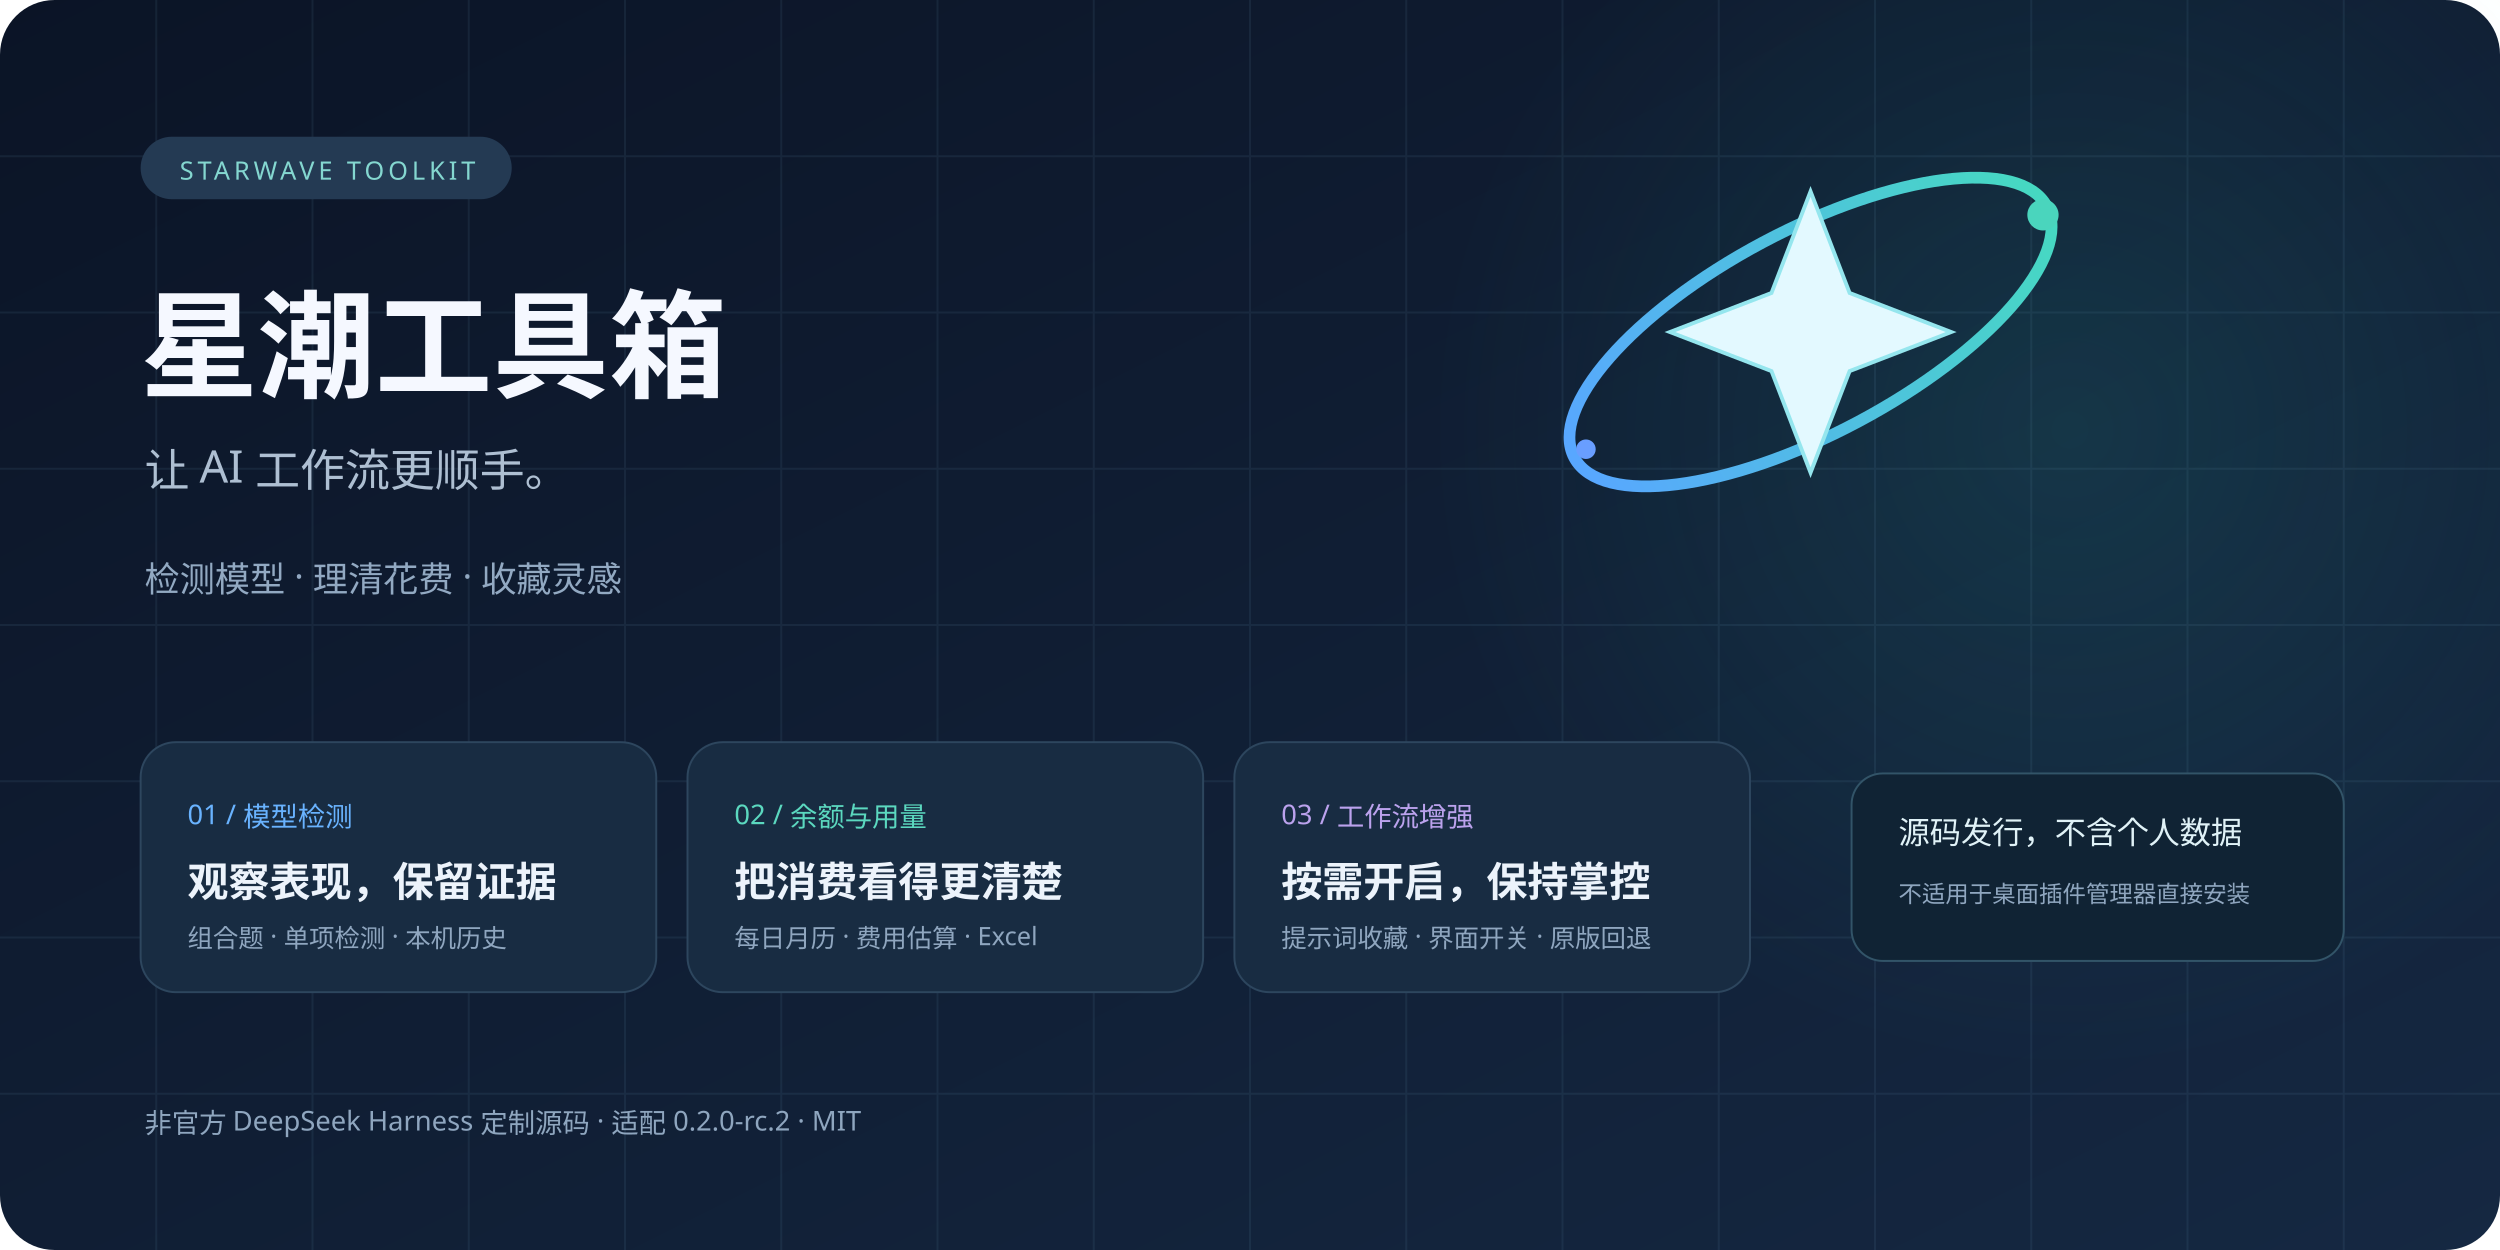
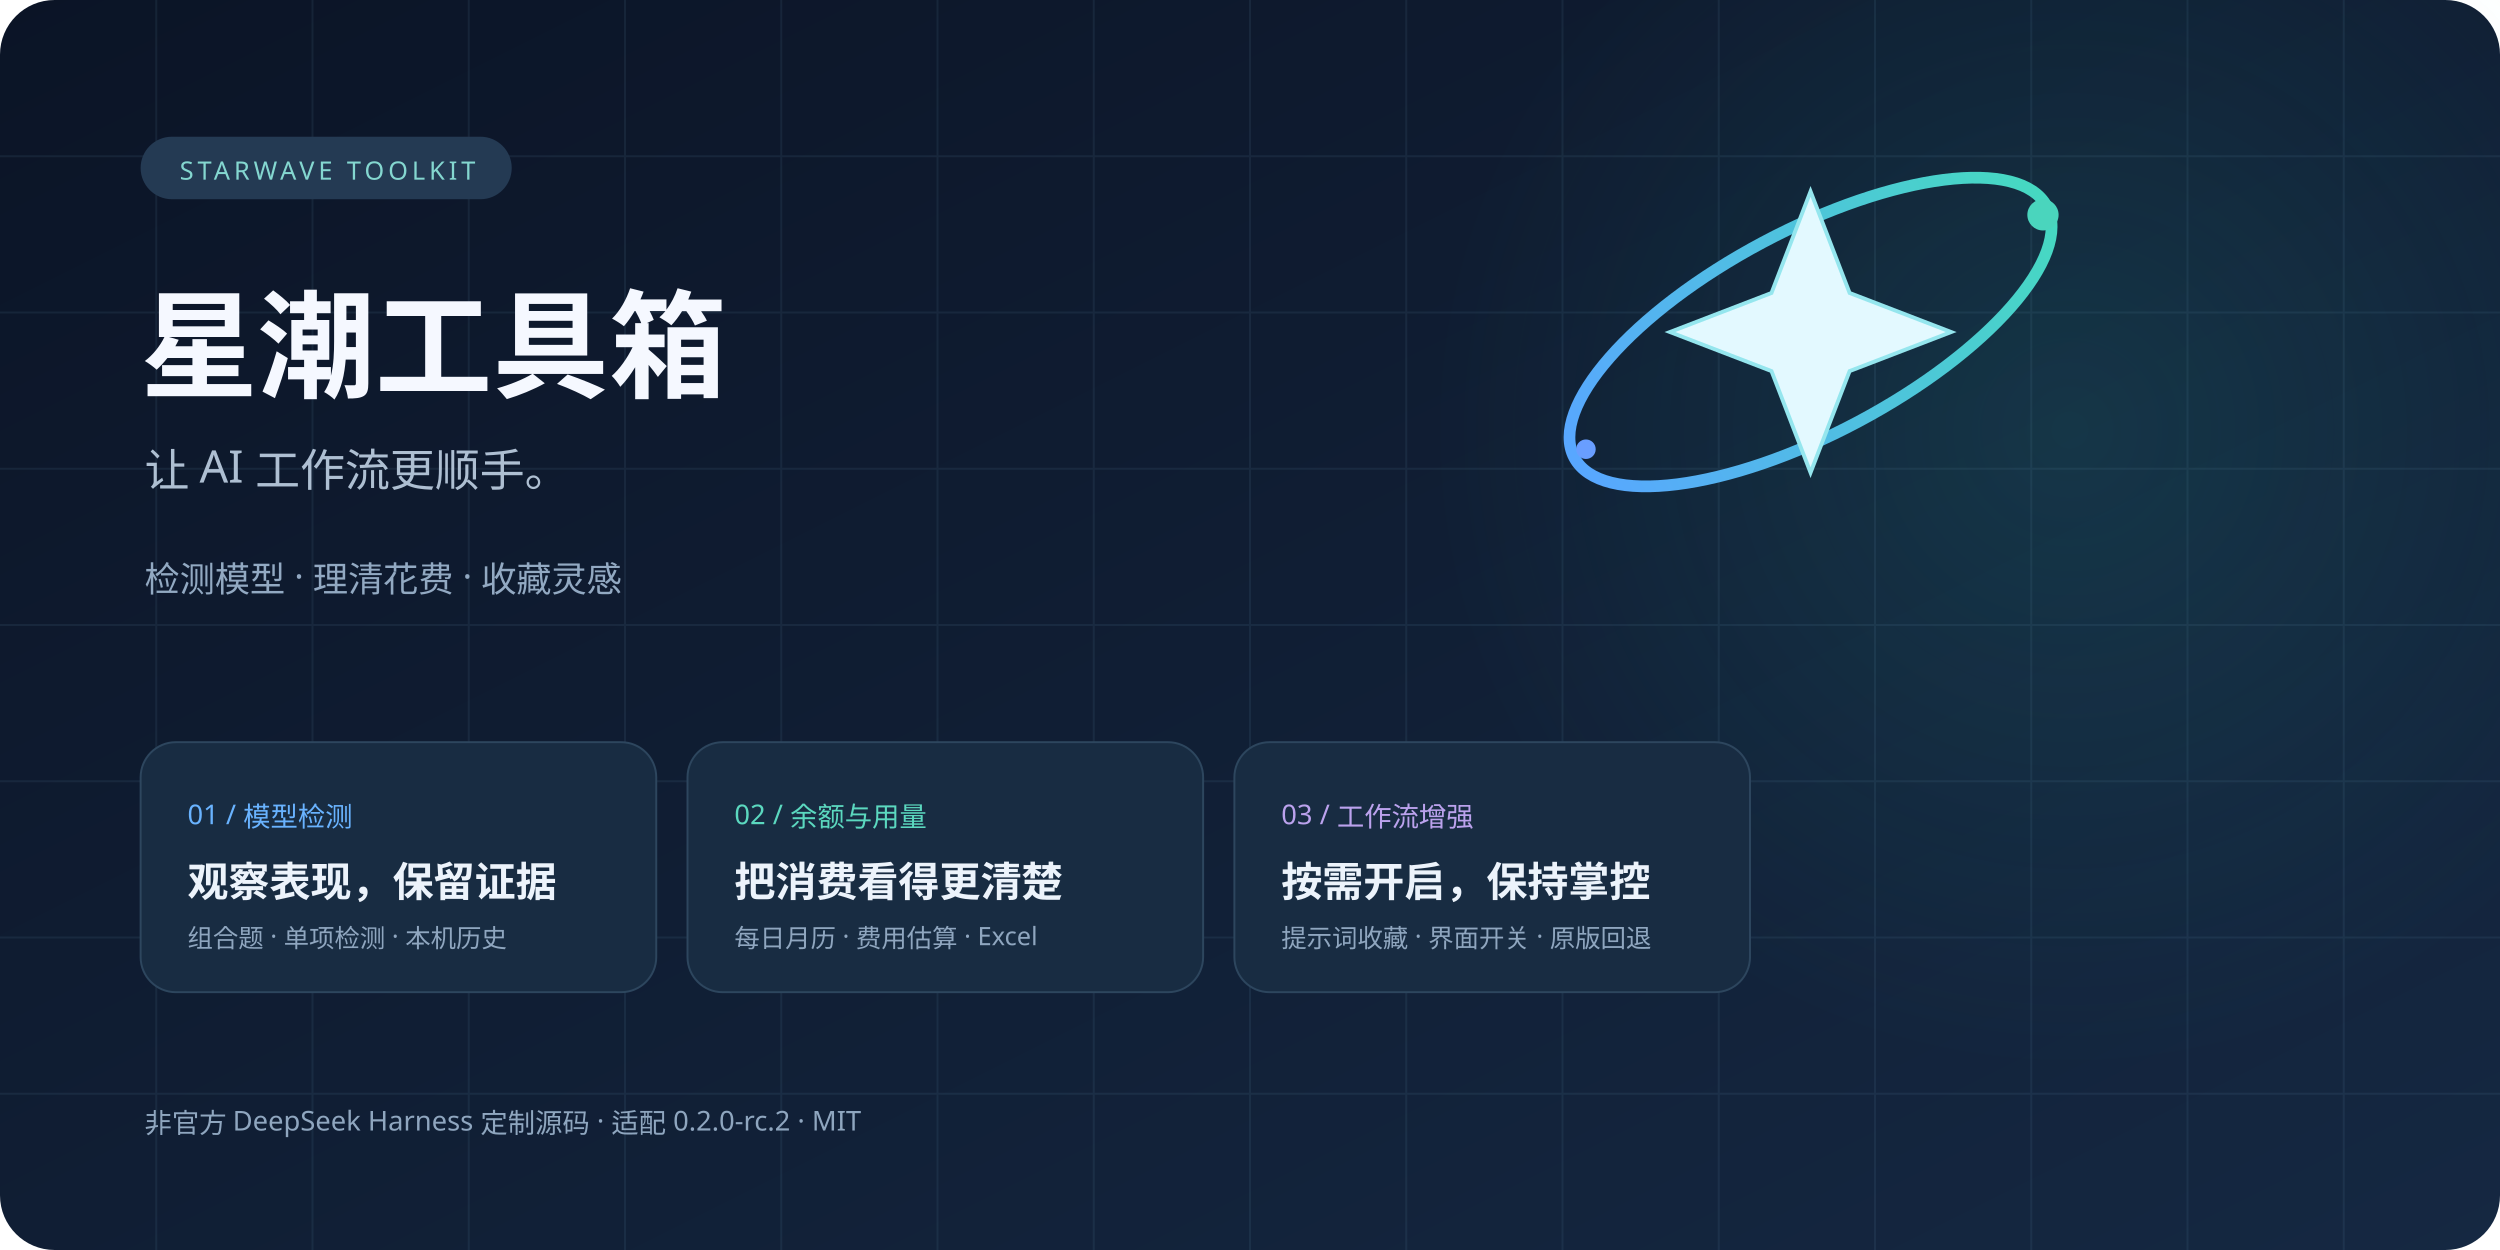
<svg xmlns="http://www.w3.org/2000/svg" width="1280" height="640" viewBox="0 0 1280 640" role="img" aria-labelledby="title desc">
  <defs>
    <linearGradient id="bg" x2="1" y2="1">
      <stop stop-color="#0b1426" />
      <stop offset="1" stop-color="#152842" />
    </linearGradient>
    <linearGradient id="accent">
      <stop stop-color="#58a7ff" />
      <stop offset="1" stop-color="#46d9c1" />
    </linearGradient>
    <radialGradient id="glow">
      <stop stop-color="#31caba" stop-opacity=".13" />
      <stop offset="1" stop-color="#31caba" stop-opacity="0" />
    </radialGradient>
  </defs>
  <rect width="1280" height="640" rx="28" fill="url(#bg)" />
  <circle cx="1060" cy="220" r="330" fill="url(#glow)" />
  <g fill="none" stroke="#6fa1bf" stroke-opacity=".1">
    <path d="M0 80h1280M0 160h1280M0 240h1280M0 320h1280M0 400h1280M0 480h1280M0 560h1280M80 0v640M160 0v640M240 0v640M320 0v640M400 0v640M480 0v640M560 0v640M640 0v640M720 0v640M800 0v640M880 0v640M960 0v640M1040 0v640M1120 0v640M1200 0v640" />
  </g>
  <g font-family="Segoe UI,Microsoft YaHei,sans-serif">
    <rect x="72" y="70" width="190" height="32" rx="16" fill="#243a53" />
    <text x="92" y="92" fill="#84d7d0" font-size="13" letter-spacing="2">STARWAVE TOOLKIT</text>
    <text x="72" y="199" fill="#f5f8ff" font-size="60" font-weight="700">星潮工具箱</text>
    <text x="74" y="249" fill="#aebfd2" font-size="23">让 AI 工作流更顺手。</text>
    <text x="74" y="303" fill="#92a9c2" font-size="18">检测模型 · 理清花费 · 收藏灵感</text>
    <g transform="translate(927 170)" fill="none">
      <ellipse rx="137" ry="52" transform="rotate(-28)" stroke="url(#accent)" stroke-width="6" />
      <path d="M0-72 20-20 72 0 20 20 0 72-20 20-72 0-20-20Z" fill="#e3f9ff" stroke="#95e6ee" stroke-width="2" />
      <circle cx="119" cy="-60" r="8" fill="#4ad5bd" />
      <circle cx="-115" cy="60" r="5" fill="#699eff" />
    </g>
    <g transform="translate(72 380)">
      <rect width="264" height="128" rx="18" fill="#182c42" stroke="#2d465e" />
      <text x="24" y="42" fill="#69b3ff" font-size="14">01 / 模型检测</text>
      <text x="24" y="79" fill="#ecf3fb" font-size="21" font-weight="600">观察表现，保留证据</text>
      <text x="24" y="105" fill="#8fa6bf" font-size="13">组合题 · 单项检测 · 本机历史</text>
    </g>
    <g transform="translate(352 380)">
      <rect width="264" height="128" rx="18" fill="#182c42" stroke="#2d465e" />
      <text x="24" y="42" fill="#5bd8bf" font-size="14">02 / 余额与用量</text>
      <text x="24" y="79" fill="#ecf3fb" font-size="21" font-weight="600">把消费看得更清楚</text>
      <text x="24" y="105" fill="#8fa6bf" font-size="13">每日月历 · 费用估算 · Excel</text>
    </g>
    <g transform="translate(632 380)">
      <rect width="264" height="128" rx="18" fill="#182c42" stroke="#2d465e" />
      <text x="24" y="42" fill="#bba2ed" font-size="14">03 / 工作流增强</text>
      <text x="24" y="79" fill="#ecf3fb" font-size="21" font-weight="600">按需开启，保持掌控</text>
      <text x="24" y="105" fill="#8fa6bf" font-size="13">提示词收藏 · 界面开关 · 原版回退</text>
    </g>
    <text x="74" y="580" fill="#8fa6bf" font-size="14">非官方 DeepSeek Harness 定制源码 · 适配 0.2.0-rc.2 · MIT</text>
-     <rect x="948" y="396" width="252" height="96" rx="16" fill="#102334" stroke="#325468" />
-     <text x="972" y="432" fill="#e0f2f7" font-size="16">源码发行，不含个人数据</text>
-     <text x="972" y="462" fill="#8fa6bf" font-size="12">不适用于桌面插件管理器直接安装</text>
  </g>
</svg>
